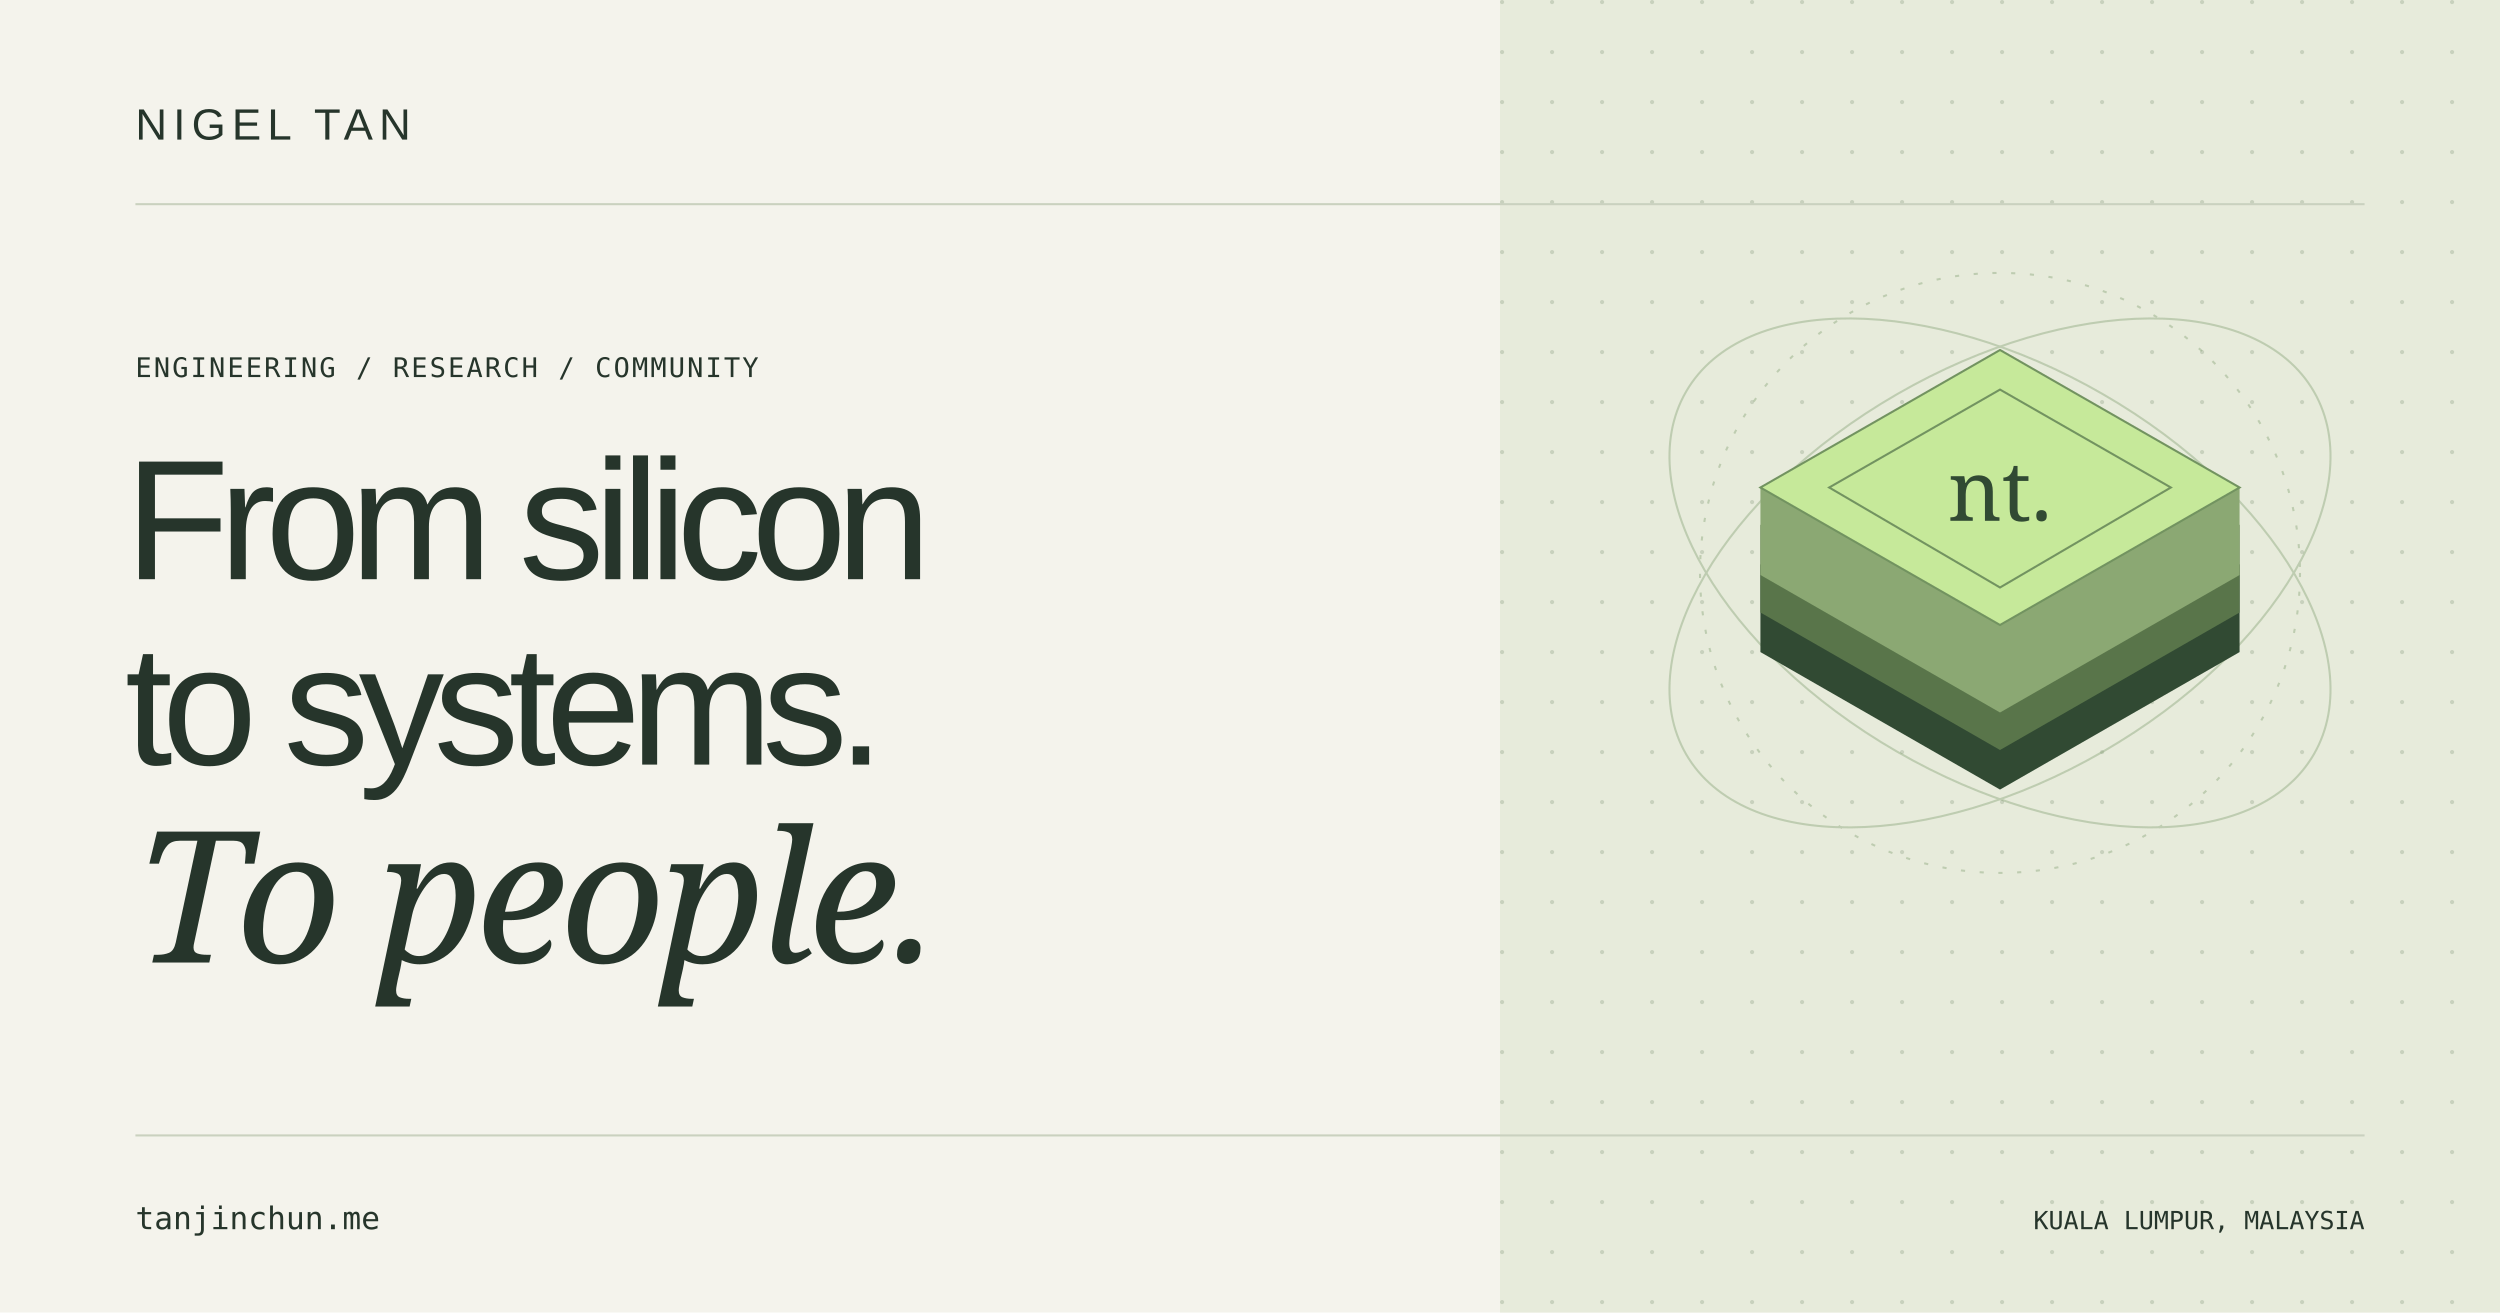
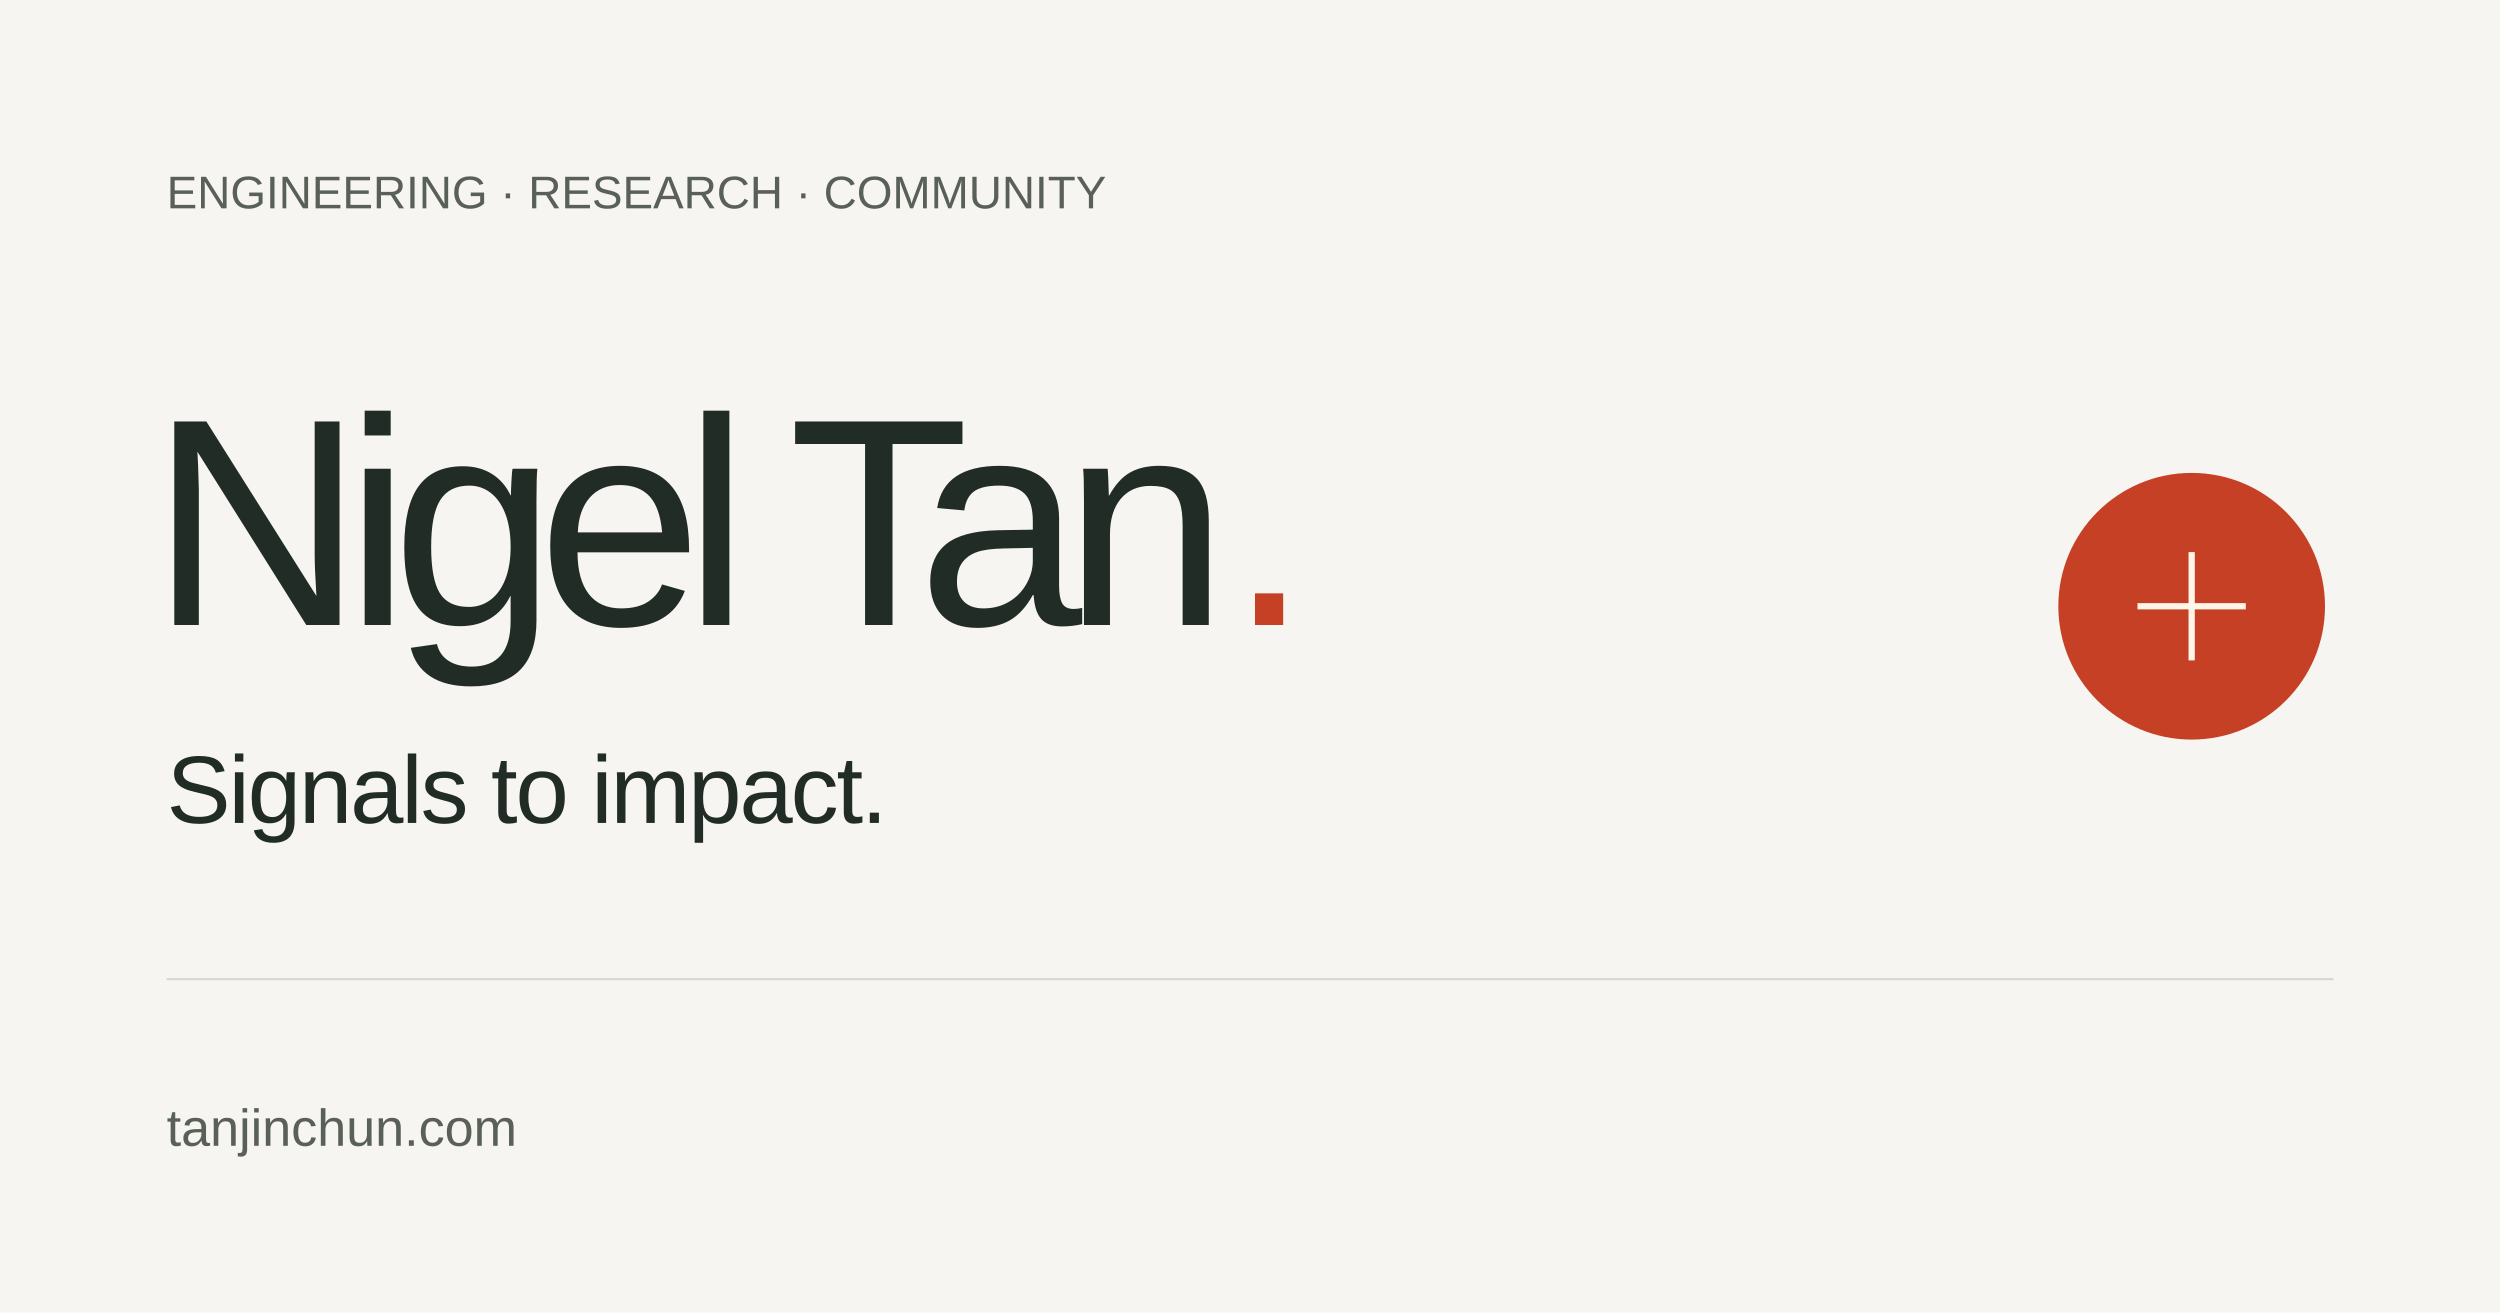
<svg xmlns="http://www.w3.org/2000/svg" width="1200" height="630" viewBox="0 0 1200 630">
-   <defs>
-     <pattern id="dots" width="24" height="24" patternUnits="userSpaceOnUse">
-       <circle cx="1" cy="1" r="1" fill="#4a6744" opacity=".2" />
-     </pattern>
-   </defs>
-   <rect width="1200" height="630" fill="#f4f3ec" />
-   <rect x="720" y="0" width="480" height="630" fill="#e7ebdb" />
-   <rect x="720" y="0" width="480" height="630" fill="url(#dots)" />
-   <path d="M65 98H1135M65 545H1135" stroke="#cad1bf" />
-   <g fill="#26352b">
-     <text x="65" y="67" font-family="Arial,sans-serif" font-size="21" letter-spacing="3">NIGEL TAN</text>
-     <text x="65" y="181" font-family="monospace" font-size="13" letter-spacing="1">ENGINEERING / RESEARCH / COMMUNITY</text>
-     <text x="60" y="278" font-family="Arial,sans-serif" font-size="82" letter-spacing="-5">From silicon</text>
-     <text x="60" y="367" font-family="Arial,sans-serif" font-size="82" letter-spacing="-5">to systems.</text>
-     <text x="65" y="462" font-family="Georgia,serif" font-style="italic" font-size="88" letter-spacing="-3">To people.</text>
-     <text x="65" y="590" font-family="monospace" font-size="15">tanjinchun.me</text>
-     <text x="1135" y="590" text-anchor="end" font-family="monospace" font-size="12">KUALA LUMPUR, MALAYSIA</text>
-   </g>
-   <g transform="translate(960 275)">
-     <g fill="none" stroke="#729360" opacity=".35">
-       <ellipse rx="174" ry="99" transform="rotate(-30)" />
-       <ellipse rx="174" ry="99" transform="rotate(30)" />
-       <circle r="144" stroke-dasharray="2 7" />
-     </g>
-     <path d="M0 -70L115 -4V38L0 104L-115 38V-4Z" fill="#314a33" />
-     <path d="M0 -89L115 -23V19L0 85L-115 19V-23Z" fill="#59754a" />
-     <path d="M0 -107L115 -41V1L0 67L-115 1V-41Z" fill="#8ba873" />
-     <path d="M0 -107L115 -41L0 25L-115 -41Z" fill="#c6e99a" stroke="#729360" />
-     <path d="M0 -88L82 -41L0 7L-82 -41Z" fill="none" stroke="#729360" />
-     <text x="0" y="-25" text-anchor="middle" font-family="Georgia,serif" font-size="40" fill="#314a33">nt.</text>
+   <rect width="1200" height="630" fill="#f6f5f1" />
+   <g font-family="Arial,Helvetica,sans-serif">
+     <text x="80" y="100" font-size="22" fill="#596057">ENGINEERING · RESEARCH · COMMUNITY</text>
+     <text x="72" y="300" font-size="142" letter-spacing="-9" fill="#202c25">Nigel Tan<tspan fill="#c54024">.</tspan>
+     </text>
+     <text x="80" y="395" font-size="46" letter-spacing="-1" fill="#202c25">Signals to impact.</text>
+     <path d="M80 470H1120" stroke="#d4d7cc" />
+     <text x="80" y="550" font-size="25" fill="#596057">tanjinchun.com</text>
+     <circle cx="1052" cy="291" r="64" fill="#c54024" />
+     <path d="M1026 291h52m-26-26v52" stroke="#fff5e9" stroke-width="3" />
  </g>
</svg>
